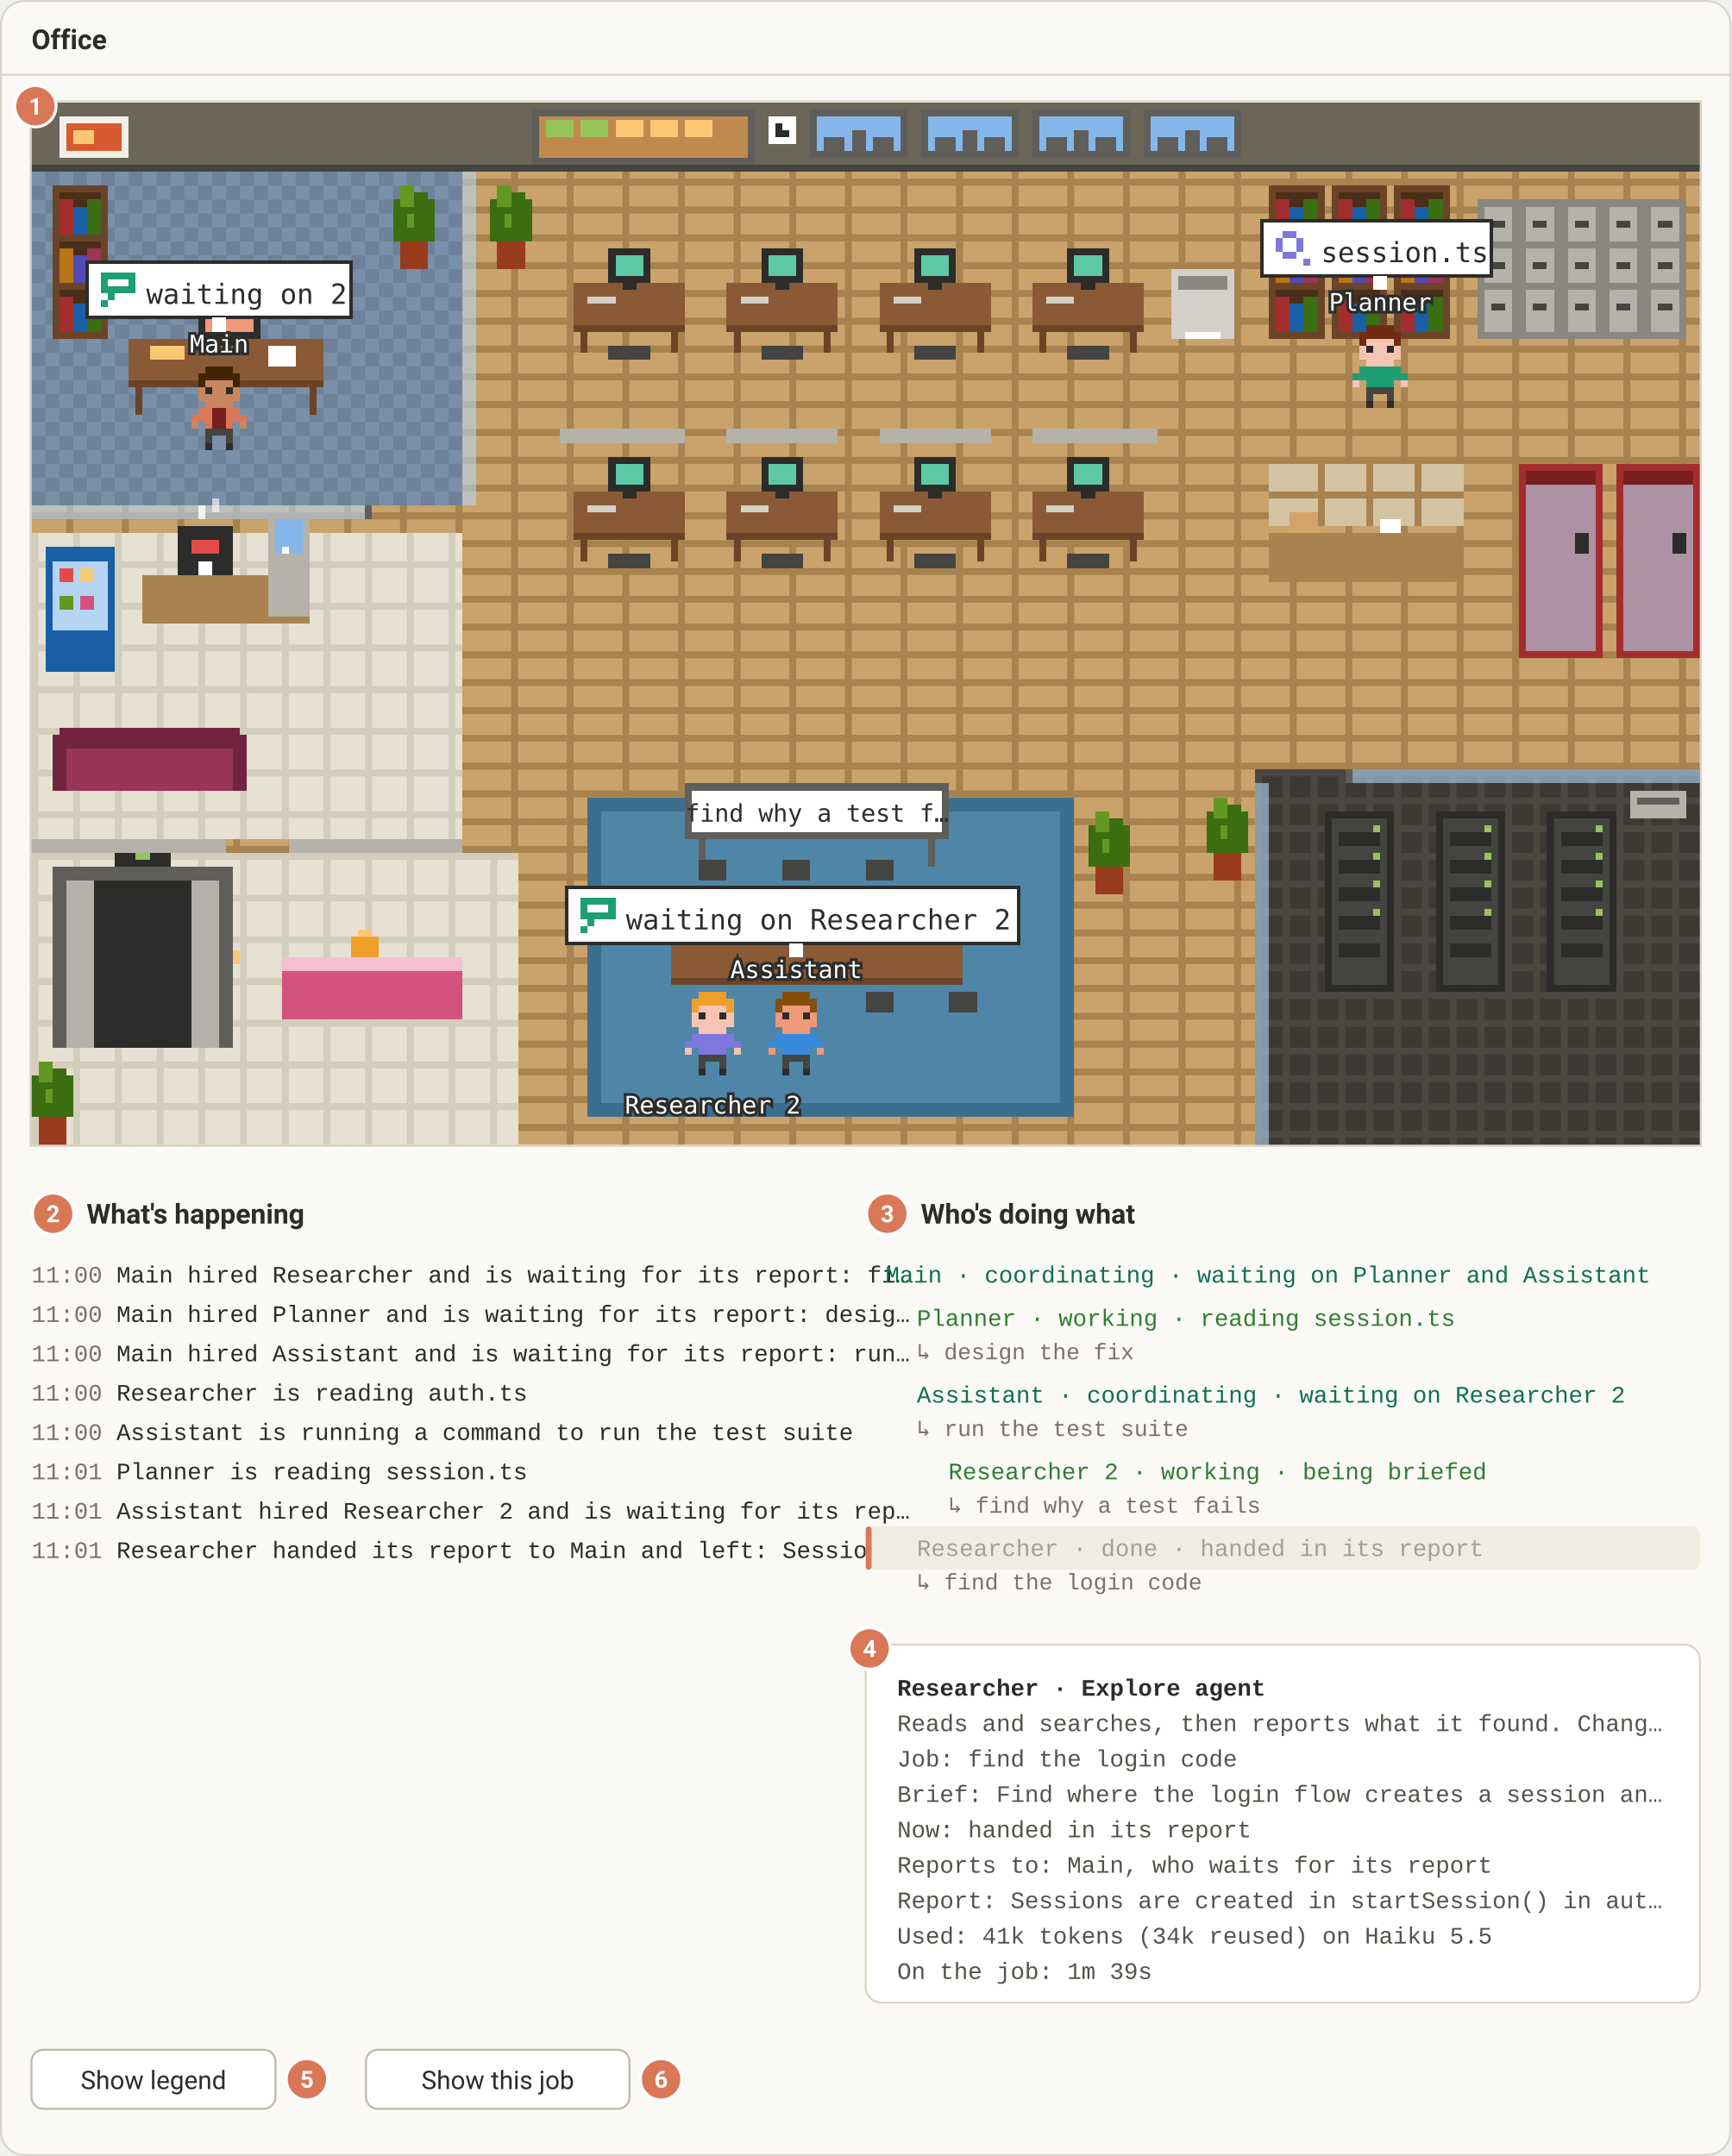
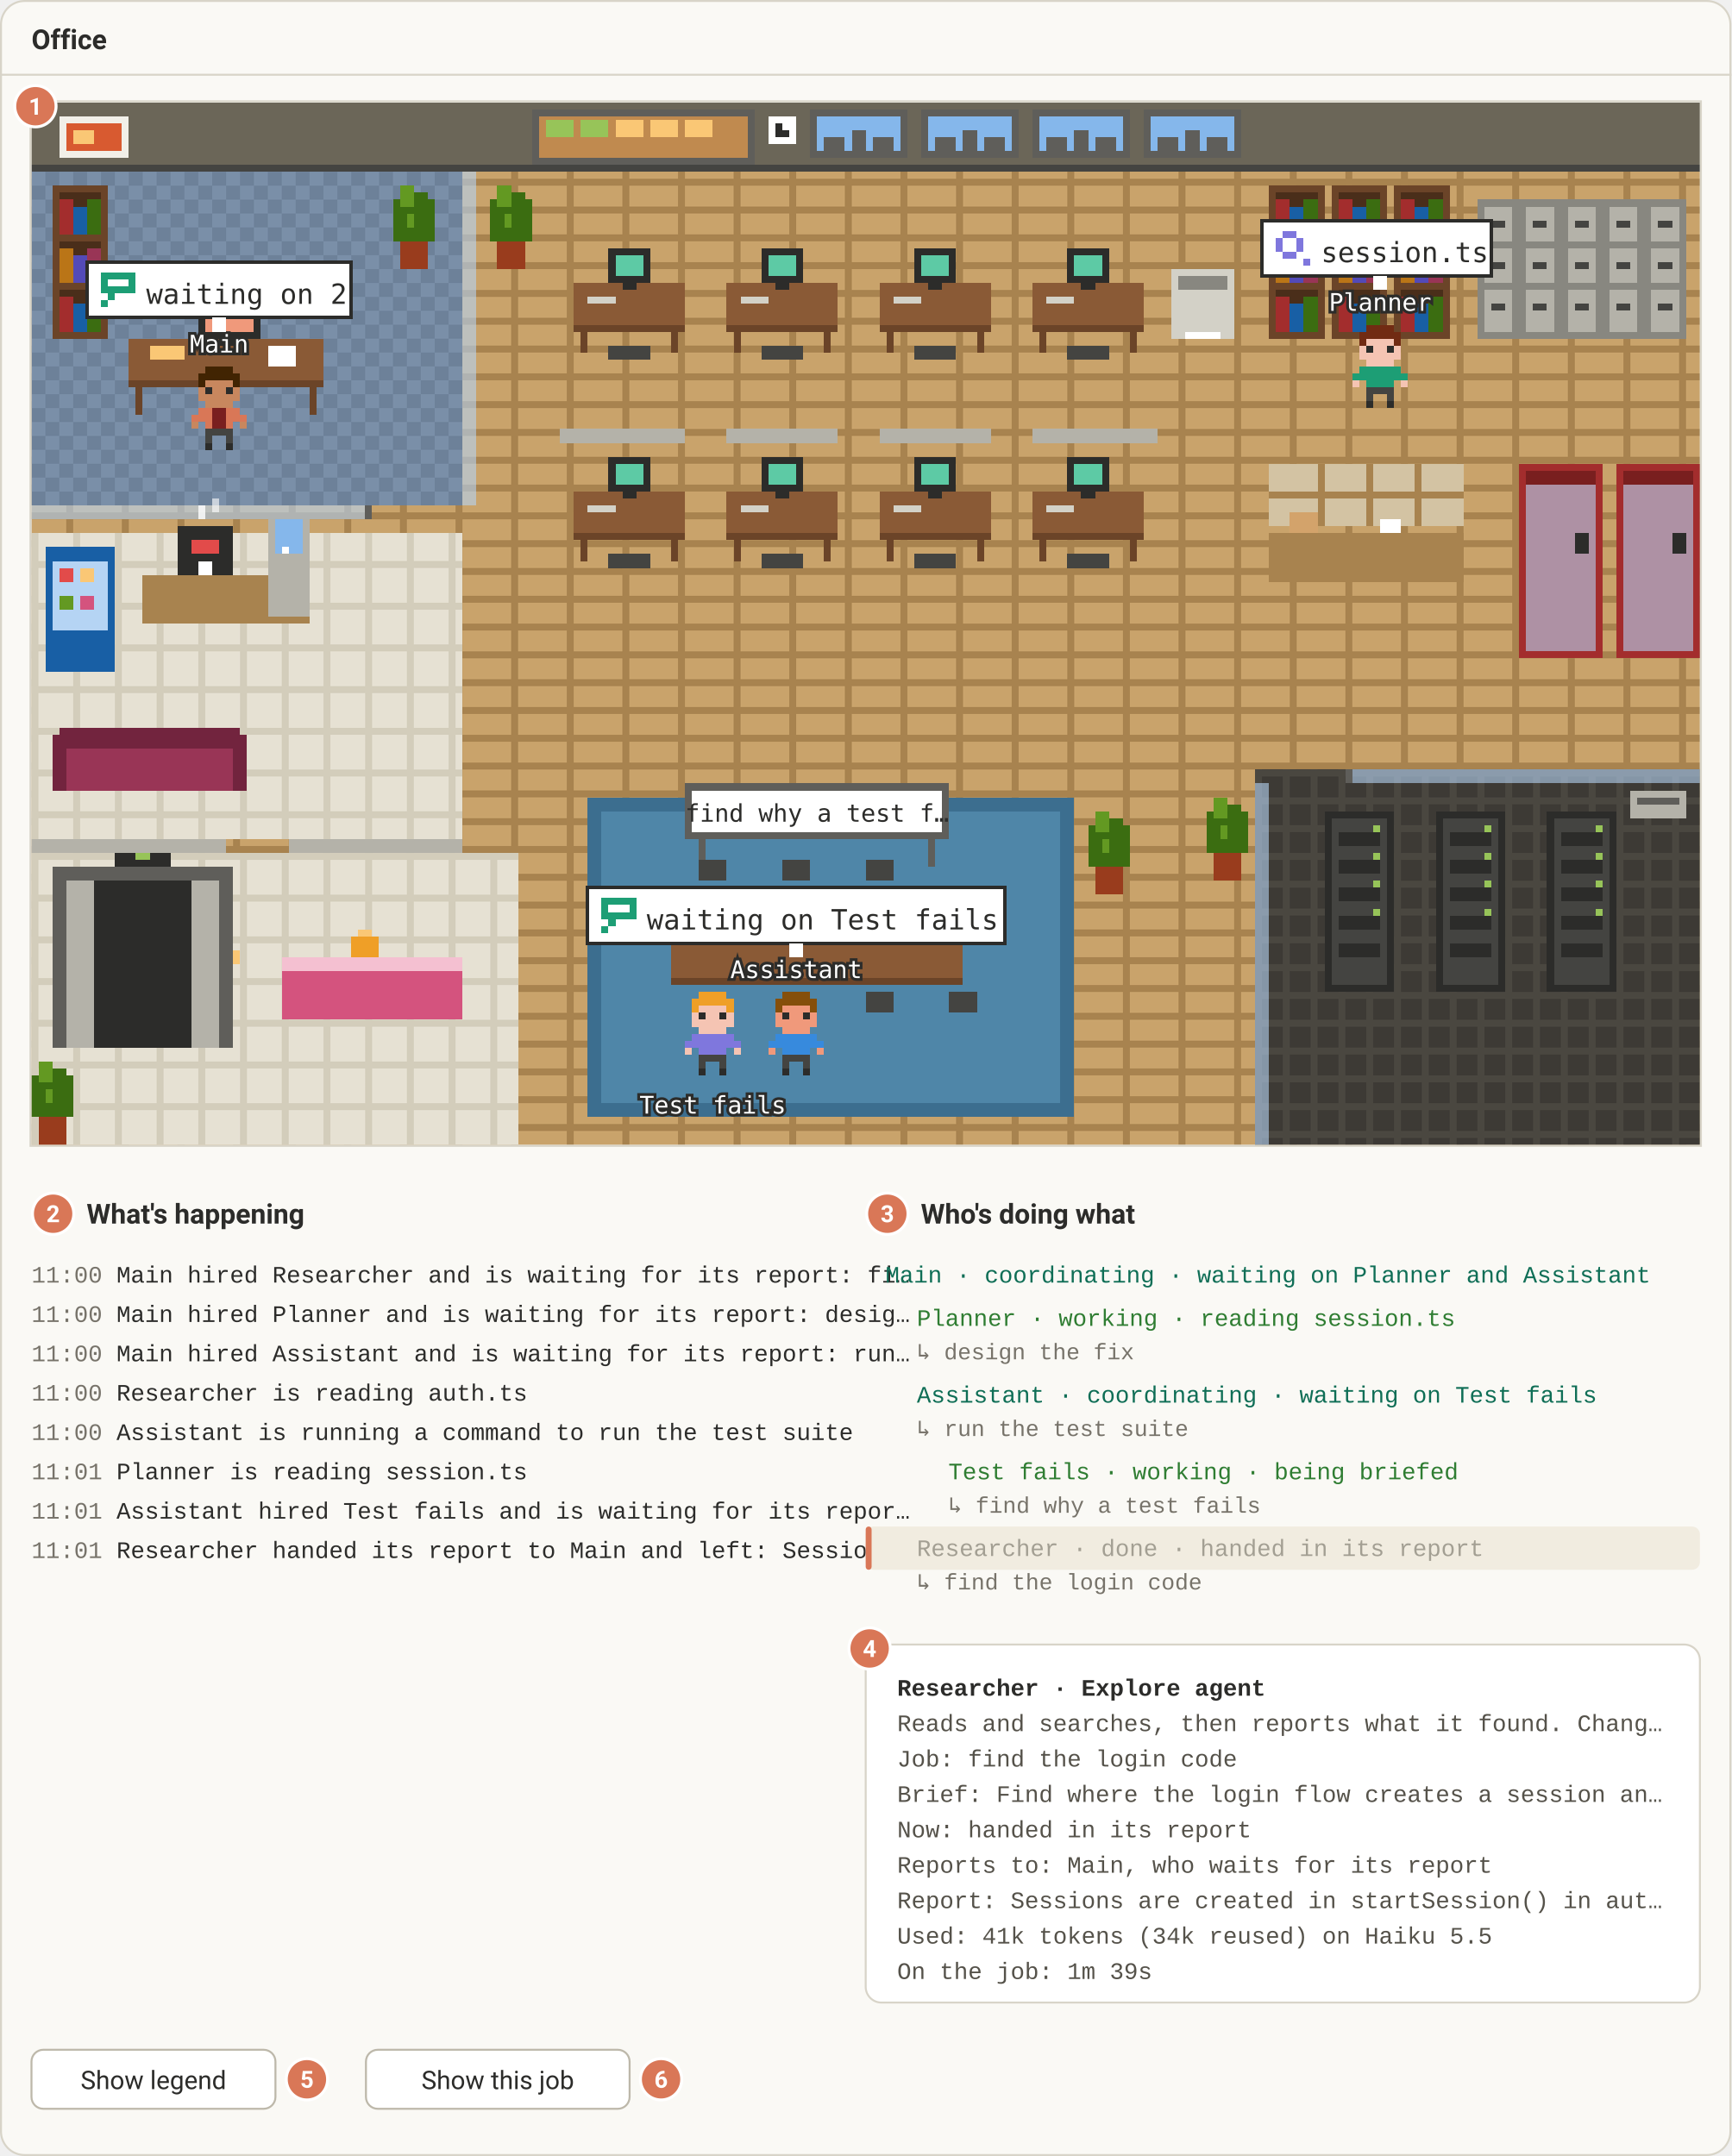
<svg xmlns="http://www.w3.org/2000/svg" viewBox="0 0 880 1096" width="880" height="1096">
  <rect x="0.5" y="0.5" width="879" height="1095" rx="12" fill="#faf9f5" stroke="#d8d4c8" />
  <g font-family="system-ui, -apple-system, 'Segoe UI', Roboto, Helvetica, Arial, sans-serif">
    <text x="16" y="25" font-size="14" font-weight="bold" fill="#2c2c2a">Office</text>
    <line x1="0" y1="38" x2="880" y2="38" stroke="#d8d4c8" />
  </g>
  <svg x="16" y="52" viewBox="0 0 240 150" width="848" height="530" shape-rendering="crispEdges" font-family="monospace">
    <defs>
      <pattern id="po-wood" width="8" height="4" patternUnits="userSpaceOnUse">
        <rect x="0" y="0" width="8" height="4" fill="#c9a36b" />
        <rect x="0" y="3" width="8" height="1" fill="#a8834f" />
        <rect x="5" y="0" width="1" height="3" fill="#a8834f" />
      </pattern>
      <pattern id="po-carpet" width="4" height="4" patternUnits="userSpaceOnUse">
        <rect x="0" y="0" width="4" height="4" fill="#7a8fa8" />
        <rect x="0" y="0" width="2" height="2" fill="#6d8199" />
        <rect x="2" y="2" width="2" height="2" fill="#6d8199" />
      </pattern>
      <pattern id="po-tile" width="6" height="6" patternUnits="userSpaceOnUse">
        <rect x="0" y="0" width="6" height="6" fill="#e6e1d3" />
        <rect x="0" y="0" width="6" height="1" fill="#d3cdbb" />
        <rect x="0" y="0" width="1" height="6" fill="#d3cdbb" />
      </pattern>
      <pattern id="po-grate" width="4" height="4" patternUnits="userSpaceOnUse">
        <rect x="0" y="0" width="4" height="4" fill="#3d3a35" />
        <rect x="0" y="0" width="4" height="1" fill="#4a4740" />
        <rect x="0" y="0" width="1" height="4" fill="#4a4740" />
      </pattern>
      <g id="po-desk">
        <rect x="0" y="0" width="16" height="6" fill="#8a5a36" />
        <rect x="0" y="6" width="16" height="1" fill="#6b4428" />
        <rect x="1" y="7" width="1" height="3" fill="#6b4428" />
        <rect x="14" y="7" width="1" height="3" fill="#6b4428" />
        <rect x="5" y="-5" width="6" height="5" fill="#2c2c2a" />
        <rect x="6" y="-4" width="4" height="3" fill="#5dcaa5" />
        <rect x="7" y="0" width="2" height="1" fill="#2c2c2a" />
        <rect x="2" y="2" width="4" height="1" fill="#d3d1c7" />
      </g>
      <g id="po-cab">
        <rect x="0" y="0" width="6" height="20" fill="#888780" />
        <rect x="1" y="1" width="4" height="5" fill="#b4b2a9" />
        <rect x="1" y="7" width="4" height="5" fill="#b4b2a9" />
        <rect x="1" y="13" width="4" height="6" fill="#b4b2a9" />
        <rect x="2" y="3" width="2" height="1" fill="#444441" />
        <rect x="2" y="9" width="2" height="1" fill="#444441" />
        <rect x="2" y="15" width="2" height="1" fill="#444441" />
      </g>
      <g id="po-shelf">
        <rect x="0" y="0" width="8" height="22" fill="#6b4428" />
        <rect x="1" y="1" width="6" height="6" fill="#4a2e1a" />
        <rect x="1" y="2" width="2" height="5" fill="#a32d2d" />
        <rect x="3" y="3" width="2" height="4" fill="#185fa5" />
        <rect x="5" y="2" width="2" height="5" fill="#3b6d11" />
        <rect x="1" y="8" width="6" height="6" fill="#4a2e1a" />
        <rect x="1" y="9" width="2" height="5" fill="#ba7517" />
        <rect x="3" y="10" width="2" height="4" fill="#534ab7" />
        <rect x="5" y="9" width="2" height="5" fill="#993556" />
        <rect x="1" y="15" width="6" height="6" fill="#4a2e1a" />
        <rect x="1" y="16" width="2" height="5" fill="#a32d2d" />
        <rect x="3" y="17" width="2" height="4" fill="#185fa5" />
        <rect x="5" y="16" width="2" height="5" fill="#3b6d11" />
      </g>
      <g id="po-rack">
        <rect x="0" y="0" width="10" height="26" fill="#2c2c2a" />
        <rect x="1" y="1" width="8" height="24" fill="#444441" />
        <rect x="2" y="3" width="6" height="2" fill="#2c2c2a" />
        <rect x="2" y="7" width="6" height="2" fill="#2c2c2a" />
        <rect x="2" y="11" width="6" height="2" fill="#2c2c2a" />
        <rect x="2" y="15" width="6" height="2" fill="#2c2c2a" />
        <rect x="2" y="19" width="6" height="2" fill="#2c2c2a" />
      </g>
      <g id="po-plant">
        <rect x="1" y="8" width="4" height="4" fill="#993c1d" />
        <rect x="0" y="2" width="6" height="6" fill="#3b6d11" />
        <rect x="1" y="0" width="2" height="3" fill="#639922" />
        <rect x="3" y="1" width="2" height="3" fill="#3b6d11" />
        <rect x="2" y="4" width="1" height="2" fill="#639922" />
      </g>
    </defs>
    <rect x="0" y="10" width="240" height="140" fill="url(#po-wood)" />
    <rect x="0" y="10" width="62" height="48" fill="url(#po-carpet)" />
    <rect x="0" y="62" width="62" height="44" fill="url(#po-tile)" />
    <rect x="0" y="108" width="70" height="42" fill="url(#po-tile)" />
    <rect x="176" y="96" width="64" height="54" fill="url(#po-grate)" />
    <rect x="0" y="0" width="240" height="9" fill="#6b6658" />
    <rect x="0" y="9" width="240" height="1" fill="#444441" />
    <rect x="112" y="1" width="14" height="7" fill="#5f5e5a" />
    <rect x="113" y="2" width="12" height="5" fill="#85b7eb" />
    <rect x="114" y="5" width="3" height="2" fill="#5f5e5a" />
    <rect x="118" y="4" width="2" height="3" fill="#5f5e5a" />
    <rect x="121" y="5" width="3" height="2" fill="#5f5e5a" />
    <rect x="128" y="1" width="14" height="7" fill="#5f5e5a" />
    <rect x="129" y="2" width="12" height="5" fill="#85b7eb" />
    <rect x="130" y="5" width="3" height="2" fill="#5f5e5a" />
    <rect x="134" y="4" width="2" height="3" fill="#5f5e5a" />
    <rect x="137" y="5" width="3" height="2" fill="#5f5e5a" />
    <rect x="144" y="1" width="14" height="7" fill="#5f5e5a" />
    <rect x="145" y="2" width="12" height="5" fill="#85b7eb" />
    <rect x="146" y="5" width="3" height="2" fill="#5f5e5a" />
    <rect x="150" y="4" width="2" height="3" fill="#5f5e5a" />
    <rect x="153" y="5" width="3" height="2" fill="#5f5e5a" />
    <rect x="160" y="1" width="14" height="7" fill="#5f5e5a" />
    <rect x="161" y="2" width="12" height="5" fill="#85b7eb" />
    <rect x="162" y="5" width="3" height="2" fill="#5f5e5a" />
    <rect x="166" y="4" width="2" height="3" fill="#5f5e5a" />
    <rect x="169" y="5" width="3" height="2" fill="#5f5e5a" />
    <g id="po-zone-taskboard">
      <rect x="72" y="1" width="32" height="8" fill="#5f5e5a" />
      <rect x="73" y="2" width="30" height="6" fill="#c08a4f" />
    </g>
    <rect x="62" y="10" width="2" height="48" fill="#b5d4f4" fill-opacity="0.6" />
    <rect x="0" y="58" width="48" height="2" fill="#b5d4f4" fill-opacity="0.6" />
    <rect x="48" y="58" width="1" height="2" fill="#5f5e5a" />
    <rect x="176" y="98" width="2" height="52" fill="#b5d4f4" fill-opacity="0.6" />
    <rect x="190" y="96" width="50" height="2" fill="#b5d4f4" fill-opacity="0.6" />
    <rect x="189" y="96" width="1" height="2" fill="#5f5e5a" />
    <rect x="0" y="106" width="28" height="2" fill="#b4b2a9" />
    <rect x="37" y="106" width="25" height="2" fill="#b4b2a9" />
    <rect x="76" y="47" width="18" height="2" fill="#b4b2a9" />
    <rect x="100" y="47" width="16" height="2" fill="#b4b2a9" />
    <rect x="122" y="47" width="16" height="2" fill="#b4b2a9" />
    <rect x="144" y="47" width="18" height="2" fill="#b4b2a9" />
    <g id="po-zone-office">
      <use href="#po-shelf" x="3" y="12" />
      <rect x="14" y="34" width="28" height="6" fill="#8a5a36" />
      <rect x="14" y="40" width="28" height="1" fill="#6b4428" />
      <rect x="15" y="41" width="1" height="4" fill="#6b4428" />
      <rect x="40" y="41" width="1" height="4" fill="#6b4428" />
      <rect x="24" y="28" width="9" height="6" fill="#2c2c2a" />
      <rect x="25" y="29" width="7" height="4" fill="#f0997b" />
      <rect x="27" y="34" width="3" height="1" fill="#2c2c2a" />
      <rect x="17" y="35" width="5" height="2" fill="#fac775" />
      <rect x="34" y="35" width="4" height="3" fill="#ffffff" />
      <use href="#po-plant" x="52" y="12" />
    </g>
    <g id="po-zone-desk">
      <use href="#po-desk" x="78" y="26" />
      <rect x="83" y="35" width="6" height="2" fill="#444441" />
      <use href="#po-desk" x="100" y="26" />
      <rect x="105" y="35" width="6" height="2" fill="#444441" />
      <use href="#po-desk" x="122" y="26" />
      <rect x="127" y="35" width="6" height="2" fill="#444441" />
      <use href="#po-desk" x="144" y="26" />
      <rect x="149" y="35" width="6" height="2" fill="#444441" />
      <use href="#po-desk" x="78" y="56" />
      <rect x="83" y="65" width="6" height="2" fill="#444441" />
      <use href="#po-desk" x="100" y="56" />
      <rect x="105" y="65" width="6" height="2" fill="#444441" />
      <use href="#po-desk" x="122" y="56" />
      <rect x="127" y="65" width="6" height="2" fill="#444441" />
      <use href="#po-desk" x="144" y="56" />
      <rect x="149" y="65" width="6" height="2" fill="#444441" />
      <rect x="164" y="24" width="9" height="10" fill="#d3d1c7" />
      <rect x="165" y="25" width="7" height="2" fill="#888780" />
      <rect x="166" y="33" width="5" height="1" fill="#ffffff" />
    </g>
    <g id="po-zone-library">
      <use href="#po-shelf" x="178" y="12" />
      <use href="#po-shelf" x="187" y="12" />
      <use href="#po-shelf" x="196" y="12" />
      <use href="#po-cab" x="208" y="14" />
      <use href="#po-cab" x="214" y="14" />
      <use href="#po-cab" x="220" y="14" />
      <use href="#po-cab" x="226" y="14" />
      <use href="#po-cab" x="232" y="14" />
    </g>
    <g id="po-zone-mailroom">
      <rect x="178" y="52" width="28" height="9" fill="#d3c3a3" />
      <rect x="185" y="52" width="1" height="9" fill="#a8834f" />
      <rect x="192" y="52" width="1" height="9" fill="#a8834f" />
      <rect x="199" y="52" width="1" height="9" fill="#a8834f" />
      <rect x="178" y="56" width="28" height="1" fill="#a8834f" />
      <rect x="178" y="62" width="28" height="6" fill="#a8834f" />
      <rect x="178" y="68" width="28" height="1" fill="#a8834f" />
      <rect x="181" y="59" width="4" height="3" fill="#d3a36b" />
      <rect x="194" y="60" width="3" height="2" fill="#ffffff" />
    </g>
    <g id="po-zone-phone">
      <rect x="214" y="52" width="12" height="28" fill="#a32d2d" />
      <rect x="215" y="55" width="10" height="24" fill="#b5d4f4" fill-opacity="0.6" />
      <rect x="215" y="53" width="10" height="2" fill="#791f1f" />
      <rect x="222" y="62" width="2" height="3" fill="#2c2c2a" />
      <rect x="228" y="52" width="12" height="28" fill="#a32d2d" />
      <rect x="229" y="55" width="10" height="24" fill="#b5d4f4" fill-opacity="0.6" />
      <rect x="229" y="53" width="10" height="2" fill="#791f1f" />
      <rect x="236" y="62" width="2" height="3" fill="#2c2c2a" />
    </g>
    <g id="po-zone-server">
      <use href="#po-rack" x="186" y="102" />
      <rect x="193" y="104" width="1" height="1" fill="#97c459">
        <animate attributeName="fill" values="#97c459;#27500a;#97c459" dur="0.50s" repeatCount="indefinite" />
      </rect>
      <rect x="193" y="108" width="1" height="1" fill="#97c459">
        <animate attributeName="fill" values="#97c459;#27500a;#97c459" dur="0.73s" repeatCount="indefinite" />
      </rect>
      <rect x="193" y="112" width="1" height="1" fill="#97c459">
        <animate attributeName="fill" values="#97c459;#27500a;#97c459" dur="0.96s" repeatCount="indefinite" />
      </rect>
      <rect x="193" y="116" width="1" height="1" fill="#97c459">
        <animate attributeName="fill" values="#97c459;#27500a;#97c459" dur="1.19s" repeatCount="indefinite" />
      </rect>
      <use href="#po-rack" x="202" y="102" />
      <rect x="209" y="104" width="1" height="1" fill="#97c459">
        <animate attributeName="fill" values="#97c459;#27500a;#97c459" dur="1.42s" repeatCount="indefinite" />
      </rect>
      <rect x="209" y="108" width="1" height="1" fill="#97c459">
        <animate attributeName="fill" values="#97c459;#27500a;#97c459" dur="0.50s" repeatCount="indefinite" />
      </rect>
      <rect x="209" y="112" width="1" height="1" fill="#97c459">
        <animate attributeName="fill" values="#97c459;#27500a;#97c459" dur="0.73s" repeatCount="indefinite" />
      </rect>
      <rect x="209" y="116" width="1" height="1" fill="#97c459">
        <animate attributeName="fill" values="#97c459;#27500a;#97c459" dur="0.96s" repeatCount="indefinite" />
      </rect>
      <use href="#po-rack" x="218" y="102" />
      <rect x="225" y="104" width="1" height="1" fill="#97c459">
        <animate attributeName="fill" values="#97c459;#27500a;#97c459" dur="1.19s" repeatCount="indefinite" />
      </rect>
      <rect x="225" y="108" width="1" height="1" fill="#97c459">
        <animate attributeName="fill" values="#97c459;#27500a;#97c459" dur="1.42s" repeatCount="indefinite" />
      </rect>
      <rect x="225" y="112" width="1" height="1" fill="#97c459">
        <animate attributeName="fill" values="#97c459;#27500a;#97c459" dur="0.50s" repeatCount="indefinite" />
      </rect>
      <rect x="225" y="116" width="1" height="1" fill="#97c459">
        <animate attributeName="fill" values="#97c459;#27500a;#97c459" dur="0.73s" repeatCount="indefinite" />
      </rect>
      <rect x="230" y="99" width="8" height="4" fill="#b4b2a9" />
      <rect x="231" y="100" width="6" height="1" fill="#5f5e5a" />
    </g>
    <g id="po-zone-meeting">
      <rect x="80" y="100" width="70" height="46" fill="#3c6e8f" />
      <rect x="82" y="102" width="66" height="42" fill="#4f86a8" />
      <rect x="94" y="98" width="38" height="8" fill="#5f5e5a" />
      <rect x="95" y="99" width="36" height="6" fill="#ffffff" />
      <rect x="96" y="106" width="1" height="4" fill="#5f5e5a" />
      <rect x="129" y="106" width="1" height="4" fill="#5f5e5a" />
      <rect x="96" y="109" width="4" height="3" fill="#444441" />
      <rect x="108" y="109" width="4" height="3" fill="#444441" />
      <rect x="120" y="109" width="4" height="3" fill="#444441" />
      <rect x="96" y="128" width="4" height="3" fill="#444441" />
      <rect x="108" y="128" width="4" height="3" fill="#444441" />
      <rect x="120" y="128" width="4" height="3" fill="#444441" />
      <rect x="132" y="128" width="4" height="3" fill="#444441" />
      <rect x="92" y="116" width="42" height="10" fill="#8a5a36" />
      <rect x="92" y="126" width="42" height="1" fill="#6b4428" />
    </g>
    <g id="po-zone-breakroom">
      <rect x="2" y="64" width="10" height="18" fill="#185fa5" />
      <rect x="3" y="66" width="8" height="10" fill="#b5d4f4" />
      <rect x="4" y="67" width="2" height="2" fill="#e24b4a" />
      <rect x="7" y="67" width="2" height="2" fill="#fac775" />
      <rect x="4" y="71" width="2" height="2" fill="#639922" />
      <rect x="7" y="71" width="2" height="2" fill="#d4537e" />
      <rect x="16" y="68" width="24" height="6" fill="#a8834f" />
      <rect x="16" y="74" width="24" height="1" fill="#a8834f" />
      <rect x="21" y="61" width="8" height="7" fill="#2c2c2a" />
      <rect x="23" y="63" width="4" height="2" fill="#e24b4a" />
      <rect x="24" y="66" width="2" height="2" fill="#ffffff" />
      <rect x="34" y="60" width="6" height="14" fill="#b4b2a9" />
      <rect x="35" y="60" width="4" height="5" fill="#85b7eb" />
      <rect x="4" y="90" width="26" height="3" fill="#72243e" />
      <rect x="4" y="93" width="26" height="6" fill="#993556" />
      <rect x="3" y="91" width="2" height="8" fill="#72243e" />
      <rect x="29" y="91" width="2" height="8" fill="#72243e" />
    </g>
    <g id="po-zone-elevator">
      <rect x="3" y="110" width="26" height="26" fill="#5f5e5a" />
      <rect x="5" y="112" width="11" height="24" fill="#b4b2a9" />
      <rect x="16" y="112" width="11" height="24" fill="#b4b2a9" />
      <rect x="15" y="112" width="2" height="24" fill="#5f5e5a" />
      <rect x="12" y="108" width="8" height="2" fill="#2c2c2a" />
      <rect x="15" y="108" width="2" height="1" fill="#97c459" />
      <rect x="29" y="122" width="1" height="2" fill="#fac775" />
    </g>
    <g id="po-zone-reception">
      <rect x="36" y="123" width="26" height="2" fill="#f4c0d1" />
      <rect x="36" y="125" width="26" height="7" fill="#d4537e" />
      <rect x="46" y="120" width="4" height="3" fill="#ef9f27" />
      <rect x="47" y="119" width="2" height="1" fill="#fac775" />
    </g>
    <g id="po-decor">
      <use href="#po-plant" x="66" y="12" />
      <use href="#po-plant" x="152" y="102" />
      <use href="#po-plant" x="169" y="100" />
      <use href="#po-plant" x="0" y="138" />
      <rect x="4" y="2" width="10" height="6" fill="#f1efe8" />
      <rect x="5" y="3" width="8" height="4" fill="#d85a30" />
      <rect x="6" y="4" width="3" height="2" fill="#fac775" />
      <rect x="106" y="2" width="4" height="4" fill="#ffffff" />
      <rect x="107" y="3" width="1" height="2" fill="#2c2c2a" />
      <rect x="108" y="4" width="1" height="1" fill="#2c2c2a" />
      <g>
        <rect x="24" y="58" width="1" height="2" fill="#ffffff" fill-opacity="0.8" />
        <rect x="26" y="57" width="1" height="2" fill="#ffffff" fill-opacity="0.6" />
        <animateTransform attributeName="transform" type="translate" values="0,1;0,-2" dur="1.2s" repeatCount="indefinite" />
        <animate attributeName="opacity" values="1;0" dur="1.2s" repeatCount="indefinite" />
      </g>
      <rect x="36" y="64" width="1" height="1" fill="#ffffff">
        <animate attributeName="y" values="64;60" dur="2s" repeatCount="indefinite" />
      </rect>
    </g>
    <text x="113" y="103.5" font-size="3.5" text-anchor="middle" fill="#2c2c2a">find why a test f…</text>
    <rect x="74" y="2.5" width="4" height="2.5" fill="#97c459" />
    <rect x="79" y="2.5" width="4" height="2.5" fill="#97c459" />
    <rect x="84" y="2.5" width="4" height="2.5" fill="#fac775" />
    <rect x="89" y="2.5" width="4" height="2.5" fill="#fac775" />
    <rect x="94" y="2.5" width="4" height="2.5" fill="#fac775" />
    <rect x="9" y="112" width="14" height="24" fill="#2c2c2a" />
    <g id="agent-plan-1" transform="translate(194,44)">
      <g>
        <g transform="translate(-4,-12)">
          <rect x="2" y="0" width="4" height="1" fill="#712b13" />
          <rect x="1" y="1" width="6" height="1" fill="#712b13" />
          <rect x="1" y="2" width="1" height="1" fill="#712b13" />
          <rect x="2" y="2" width="4" height="1" fill="#f5c4b3" />
          <rect x="6" y="2" width="1" height="1" fill="#712b13" />
          <rect x="1" y="3" width="1" height="1" fill="#f5c4b3" />
          <rect x="2" y="3" width="1" height="1" fill="#2c2c2a" />
          <rect x="3" y="3" width="2" height="1" fill="#f5c4b3" />
          <rect x="5" y="3" width="1" height="1" fill="#2c2c2a" />
          <rect x="6" y="3" width="1" height="1" fill="#f5c4b3" />
          <rect x="1" y="4" width="6" height="1" fill="#f5c4b3" />
          <rect x="2" y="5" width="4" height="1" fill="#f5c4b3" />
          <rect x="1" y="6" width="6" height="1" fill="#1d9e75" />
          <rect x="0" y="7" width="8" height="1" fill="#1d9e75" />
          <rect x="0" y="8" width="1" height="1" fill="#f5c4b3" />
          <rect x="2" y="8" width="4" height="1" fill="#1d9e75" />
          <rect x="7" y="8" width="1" height="1" fill="#f5c4b3" />
          <rect x="2" y="9" width="4" height="1" fill="#444441" />
          <rect x="2" y="10" width="1" height="1" fill="#444441" />
          <rect x="2" y="11" width="1" height="1" fill="#2c2c2a" />
          <rect x="5" y="10" width="1" height="1" fill="#444441" />
          <rect x="5" y="11" width="1" height="1" fill="#2c2c2a" />
        </g>
        <animateTransform attributeName="transform" type="translate" values="0,0;0,-0.6;0,0" dur="0.7s" repeatCount="indefinite" />
      </g>
      <text x="0" y="-14" font-size="3.5" text-anchor="middle" fill="#ffffff" stroke="#2c2c2a" stroke-width="0.8" paint-order="stroke">Planner</text>
      <g transform="translate(-17,-27)">
        <rect x="0" y="0" width="33" height="8" fill="#ffffff" stroke="#2c2c2a" stroke-width="0.5" />
        <rect x="16" y="8" width="2" height="2" fill="#ffffff" />
        <rect x="3" y="1.5" width="2" height="1" fill="#7f77dd" />
        <rect x="2" y="2.5" width="1" height="1" fill="#7f77dd" />
        <rect x="5" y="2.5" width="1" height="1" fill="#7f77dd" />
        <rect x="2" y="3.5" width="1" height="1" fill="#7f77dd" />
        <rect x="5" y="3.5" width="1" height="1" fill="#7f77dd" />
        <rect x="3" y="4.5" width="2" height="1" fill="#7f77dd" />
        <rect x="6" y="5.5" width="1" height="1" fill="#7f77dd" />
        <text x="8.5" y="6" font-size="4" fill="#2c2c2a">session.ts</text>
      </g>
    </g>
    <g id="agent-main" transform="translate(27,50)">
      <g transform="translate(-4,-12)">
        <rect x="2" y="0" width="4" height="1" fill="#412402" />
        <rect x="1" y="1" width="6" height="1" fill="#412402" />
        <rect x="1" y="2" width="1" height="1" fill="#412402" />
        <rect x="2" y="2" width="4" height="1" fill="#c8875e" />
        <rect x="6" y="2" width="1" height="1" fill="#412402" />
        <rect x="1" y="3" width="1" height="1" fill="#c8875e" />
        <rect x="2" y="3" width="1" height="1" fill="#2c2c2a" />
        <rect x="3" y="3" width="2" height="1" fill="#c8875e" />
        <rect x="5" y="3" width="1" height="1" fill="#2c2c2a" />
        <rect x="6" y="3" width="1" height="1" fill="#c8875e" />
        <rect x="1" y="4" width="6" height="1" fill="#c8875e" />
        <rect x="2" y="5" width="4" height="1" fill="#c8875e" />
        <rect x="1" y="6" width="2" height="1" fill="#d97757" />
        <rect x="3" y="6" width="2" height="1" fill="#791f1f" />
        <rect x="5" y="6" width="2" height="1" fill="#d97757" />
        <rect x="0" y="7" width="3" height="1" fill="#d97757" />
        <rect x="3" y="7" width="2" height="1" fill="#791f1f" />
        <rect x="5" y="7" width="3" height="1" fill="#d97757" />
        <rect x="0" y="8" width="1" height="1" fill="#c8875e" />
        <rect x="2" y="8" width="1" height="1" fill="#d97757" />
        <rect x="3" y="8" width="2" height="1" fill="#791f1f" />
        <rect x="5" y="8" width="1" height="1" fill="#d97757" />
        <rect x="7" y="8" width="1" height="1" fill="#c8875e" />
        <rect x="2" y="9" width="4" height="1" fill="#444441" />
        <rect x="2" y="10" width="1" height="1" fill="#444441" />
        <rect x="2" y="11" width="1" height="1" fill="#2c2c2a" />
        <rect x="5" y="10" width="1" height="1" fill="#444441" />
        <rect x="5" y="11" width="1" height="1" fill="#2c2c2a" />
      </g>
      <text x="0" y="-14" font-size="3.5" text-anchor="middle" fill="#ffffff" stroke="#2c2c2a" stroke-width="0.8" paint-order="stroke">Main</text>
      <g transform="translate(-19,-27)">
        <rect x="0" y="0" width="38" height="8" fill="#ffffff" stroke="#2c2c2a" stroke-width="0.5" />
        <rect x="18" y="8" width="2" height="2" fill="#ffffff" />
        <rect x="2" y="1.5" width="5" height="1" fill="#1d9e75" />
        <rect x="2" y="2.5" width="1" height="1" fill="#1d9e75" />
        <rect x="6" y="2.5" width="1" height="1" fill="#1d9e75" />
        <rect x="2" y="3.5" width="5" height="1" fill="#1d9e75" />
        <rect x="3" y="4.5" width="1" height="1" fill="#1d9e75" />
        <rect x="2" y="5.5" width="1" height="1" fill="#1d9e75" />
        <text x="8.5" y="6" font-size="4" fill="#2c2c2a">waiting on 2</text>
      </g>
    </g>
    <g id="agent-explore-1">
      <set attributeName="visibility" to="hidden" begin="2533ms" />
      <animateMotion dur="2533ms" fill="freeze" path="M155.99,88 L55,88 L55,62 L55,50 L36,50 L55,50 L55,62 L55,88 L32,88 L32,138 L16,138" />
      <g transform="translate(-4,-12)">
        <rect x="2" y="0" width="4" height="1" fill="#412402" />
        <rect x="1" y="1" width="6" height="1" fill="#412402" />
        <rect x="1" y="2" width="1" height="1" fill="#412402" />
        <rect x="2" y="2" width="4" height="1" fill="#f5c4b3" />
        <rect x="6" y="2" width="1" height="1" fill="#412402" />
        <rect x="1" y="3" width="1" height="1" fill="#f5c4b3" />
        <rect x="2" y="3" width="1" height="1" fill="#2c2c2a" />
        <rect x="3" y="3" width="2" height="1" fill="#f5c4b3" />
        <rect x="5" y="3" width="1" height="1" fill="#2c2c2a" />
        <rect x="6" y="3" width="1" height="1" fill="#f5c4b3" />
        <rect x="1" y="4" width="6" height="1" fill="#f5c4b3" />
        <rect x="2" y="5" width="4" height="1" fill="#f5c4b3" />
        <rect x="1" y="6" width="6" height="1" fill="#7f77dd" />
        <rect x="0" y="7" width="8" height="1" fill="#7f77dd" />
        <rect x="0" y="8" width="1" height="1" fill="#f5c4b3" />
        <rect x="2" y="8" width="4" height="1" fill="#7f77dd" />
        <rect x="7" y="8" width="1" height="1" fill="#f5c4b3" />
        <rect x="2" y="9" width="4" height="1" fill="#444441" />
        <g>
          <rect x="2" y="10" width="1" height="1" fill="#444441" />
          <rect x="2" y="11" width="1" height="1" fill="#2c2c2a" />
          <animateTransform attributeName="transform" type="translate" values="0,0;0,-1;0,0" dur="0.3s" begin="0s" repeatDur="2533ms" />
        </g>
        <g>
          <rect x="5" y="10" width="1" height="1" fill="#444441" />
          <rect x="5" y="11" width="1" height="1" fill="#2c2c2a" />
          <animateTransform attributeName="transform" type="translate" values="0,0;0,-1;0,0" dur="0.3s" begin="0.15s" repeatDur="2533ms" />
        </g>
      </g>
      <g>
        <rect x="-1" y="-5" width="2" height="1" fill="#ba7517" />
        <rect x="-1" y="-4" width="5" height="1" fill="#fac775" />
        <rect x="-1" y="-3" width="5" height="1" fill="#fac775" />
        <rect x="-1" y="-2" width="5" height="1" fill="#fac775" />
        <set attributeName="visibility" to="hidden" begin="1316ms" />
      </g>
      <text x="0" y="-14" font-size="3.5" text-anchor="middle" fill="#ffffff" stroke="#2c2c2a" stroke-width="0.8" paint-order="stroke">Researcher</text>
    </g>
    <g id="agent-tester-1" transform="translate(110,140)">
      <g transform="translate(-4,-12)">
        <rect x="2" y="0" width="4" height="1" fill="#854f0b" />
        <rect x="1" y="1" width="6" height="1" fill="#854f0b" />
        <rect x="1" y="2" width="1" height="1" fill="#854f0b" />
        <rect x="2" y="2" width="4" height="1" fill="#f0997b" />
        <rect x="6" y="2" width="1" height="1" fill="#854f0b" />
        <rect x="1" y="3" width="1" height="1" fill="#f0997b" />
        <rect x="2" y="3" width="1" height="1" fill="#2c2c2a" />
        <rect x="3" y="3" width="2" height="1" fill="#f0997b" />
        <rect x="5" y="3" width="1" height="1" fill="#2c2c2a" />
        <rect x="6" y="3" width="1" height="1" fill="#f0997b" />
        <rect x="1" y="4" width="6" height="1" fill="#f0997b" />
        <rect x="2" y="5" width="4" height="1" fill="#f0997b" />
        <rect x="1" y="6" width="6" height="1" fill="#378add" />
        <rect x="0" y="7" width="8" height="1" fill="#378add" />
        <rect x="0" y="8" width="1" height="1" fill="#f0997b" />
        <rect x="2" y="8" width="4" height="1" fill="#378add" />
        <rect x="7" y="8" width="1" height="1" fill="#f0997b" />
        <rect x="2" y="9" width="4" height="1" fill="#444441" />
        <rect x="2" y="10" width="1" height="1" fill="#444441" />
        <rect x="2" y="11" width="1" height="1" fill="#2c2c2a" />
        <rect x="5" y="10" width="1" height="1" fill="#444441" />
        <rect x="5" y="11" width="1" height="1" fill="#2c2c2a" />
      </g>
      <text x="0" y="-14" font-size="3.5" text-anchor="middle" fill="#ffffff" stroke="#2c2c2a" stroke-width="0.8" paint-order="stroke">Assistant</text>
-       <g transform="translate(-33,-27)">
-         <rect x="0" y="0" width="65" height="8" fill="#ffffff" stroke="#2c2c2a" stroke-width="0.5" />
-         <rect x="32" y="8" width="2" height="2" fill="#ffffff" />
+       <g transform="translate(-30,-27)">
+         <rect x="0" y="0" width="60" height="8" fill="#ffffff" stroke="#2c2c2a" stroke-width="0.5" />
+         <rect x="29" y="8" width="2" height="2" fill="#ffffff" />
        <rect x="2" y="1.5" width="5" height="1" fill="#1d9e75" />
        <rect x="2" y="2.5" width="1" height="1" fill="#1d9e75" />
        <rect x="6" y="2.5" width="1" height="1" fill="#1d9e75" />
        <rect x="2" y="3.5" width="5" height="1" fill="#1d9e75" />
        <rect x="3" y="4.5" width="1" height="1" fill="#1d9e75" />
        <rect x="2" y="5.5" width="1" height="1" fill="#1d9e75" />
-         <text x="8.5" y="6" font-size="4" fill="#2c2c2a">waiting on Researcher 2</text>
+         <text x="8.5" y="6" font-size="4" fill="#2c2c2a">waiting on Test fails</text>
      </g>
    </g>
    <g id="agent-digger-1" transform="translate(98,140)">
      <g transform="translate(-4,-12)">
        <rect x="2" y="0" width="4" height="1" fill="#ef9f27" />
        <rect x="1" y="1" width="6" height="1" fill="#ef9f27" />
        <rect x="1" y="2" width="1" height="1" fill="#ef9f27" />
        <rect x="2" y="2" width="4" height="1" fill="#f5c4b3" />
        <rect x="6" y="2" width="1" height="1" fill="#ef9f27" />
        <rect x="1" y="3" width="1" height="1" fill="#f5c4b3" />
        <rect x="2" y="3" width="1" height="1" fill="#2c2c2a" />
        <rect x="3" y="3" width="2" height="1" fill="#f5c4b3" />
        <rect x="5" y="3" width="1" height="1" fill="#2c2c2a" />
        <rect x="6" y="3" width="1" height="1" fill="#f5c4b3" />
        <rect x="1" y="4" width="6" height="1" fill="#f5c4b3" />
        <rect x="2" y="5" width="4" height="1" fill="#f5c4b3" />
        <rect x="1" y="6" width="6" height="1" fill="#7f77dd" />
        <rect x="0" y="7" width="8" height="1" fill="#7f77dd" />
        <rect x="0" y="8" width="1" height="1" fill="#f5c4b3" />
        <rect x="2" y="8" width="4" height="1" fill="#7f77dd" />
        <rect x="7" y="8" width="1" height="1" fill="#f5c4b3" />
        <rect x="2" y="9" width="4" height="1" fill="#444441" />
        <rect x="2" y="10" width="1" height="1" fill="#444441" />
        <rect x="2" y="11" width="1" height="1" fill="#2c2c2a" />
        <rect x="5" y="10" width="1" height="1" fill="#444441" />
        <rect x="5" y="11" width="1" height="1" fill="#2c2c2a" />
      </g>
-       <text x="0" y="5.5" font-size="3.5" text-anchor="middle" fill="#ffffff" stroke="#2c2c2a" stroke-width="0.8" paint-order="stroke">Researcher 2</text>
+       <text x="0" y="5.5" font-size="3.5" text-anchor="middle" fill="#ffffff" stroke="#2c2c2a" stroke-width="0.8" paint-order="stroke">Test fails</text>
    </g>
  </svg>
  <rect x="15.5" y="51.5" width="849" height="531" fill="none" stroke="#d8d4c8" />
  <g>
    <circle cx="18" cy="54" r="10.5" fill="#d97757" stroke="#ffffff" stroke-width="1.5" />
    <text x="18" y="58.3" font-family="system-ui, -apple-system, 'Segoe UI', Roboto, Helvetica, Arial, sans-serif" font-size="12" font-weight="bold" text-anchor="middle" fill="#ffffff">1</text>
  </g>
  <g font-family="system-ui, -apple-system, 'Segoe UI', Roboto, Helvetica, Arial, sans-serif">
    <text x="44" y="622" font-size="14" font-weight="bold" fill="#2c2c2a">What's happening</text>
  </g>
  <g>
    <circle cx="27" cy="617" r="10.5" fill="#d97757" stroke="#ffffff" stroke-width="1.5" />
    <text x="27" y="621.3" font-family="system-ui, -apple-system, 'Segoe UI', Roboto, Helvetica, Arial, sans-serif" font-size="12" font-weight="bold" text-anchor="middle" fill="#ffffff">2</text>
  </g>
  <g font-family="ui-monospace, SFMono-Regular, Menlo, Consolas, 'Liberation Mono', monospace" font-size="12">
    <text x="16" y="652" fill="#2c2c2a">
      <tspan fill="#77736a">11:00</tspan> Main hired Researcher and is waiting for its report: fi…</text>
    <text x="16" y="672" fill="#2c2c2a">
      <tspan fill="#77736a">11:00</tspan> Main hired Planner and is waiting for its report: desig…</text>
    <text x="16" y="692" fill="#2c2c2a">
      <tspan fill="#77736a">11:00</tspan> Main hired Assistant and is waiting for its report: run…</text>
    <text x="16" y="712" fill="#2c2c2a">
      <tspan fill="#77736a">11:00</tspan> Researcher is reading auth.ts</text>
    <text x="16" y="732" fill="#2c2c2a">
      <tspan fill="#77736a">11:00</tspan> Assistant is running a command to run the test suite</text>
    <text x="16" y="752" fill="#2c2c2a">
      <tspan fill="#77736a">11:01</tspan> Planner is reading session.ts</text>
    <text x="16" y="772" fill="#2c2c2a">
-       <tspan fill="#77736a">11:01</tspan> Assistant hired Researcher 2 and is waiting for its rep…</text>
+       <tspan fill="#77736a">11:01</tspan> Assistant hired Test fails and is waiting for its repor…</text>
    <text x="16" y="792" fill="#2c2c2a">
      <tspan fill="#77736a">11:01</tspan> Researcher handed its report to Main and left: Sessions…</text>
  </g>
  <g font-family="system-ui, -apple-system, 'Segoe UI', Roboto, Helvetica, Arial, sans-serif">
    <text x="468" y="622" font-size="14" font-weight="bold" fill="#2c2c2a">Who's doing what</text>
  </g>
  <g>
    <circle cx="451" cy="617" r="10.5" fill="#d97757" stroke="#ffffff" stroke-width="1.5" />
    <text x="451" y="621.3" font-family="system-ui, -apple-system, 'Segoe UI', Roboto, Helvetica, Arial, sans-serif" font-size="12" font-weight="bold" text-anchor="middle" fill="#ffffff">3</text>
  </g>
  <g font-family="ui-monospace, SFMono-Regular, Menlo, Consolas, 'Liberation Mono', monospace" font-size="12">
    <text x="450" y="652" fill="#0f6e56">Main · coordinating · waiting on Planner and Assistant</text>
  </g>
  <g font-family="ui-monospace, SFMono-Regular, Menlo, Consolas, 'Liberation Mono', monospace" font-size="12">
    <text x="466" y="674" fill="#2f7d32">Planner · working · reading session.ts</text>
  </g>
  <g font-family="ui-monospace, SFMono-Regular, Menlo, Consolas, 'Liberation Mono', monospace" font-size="11.5">
    <text x="466" y="691" fill="#77736a">↳ design the fix</text>
  </g>
  <g font-family="ui-monospace, SFMono-Regular, Menlo, Consolas, 'Liberation Mono', monospace" font-size="12">
-     <text x="466" y="713" fill="#0f6e56">Assistant · coordinating · waiting on Researcher 2</text>
+     <text x="466" y="713" fill="#0f6e56">Assistant · coordinating · waiting on Test fails</text>
  </g>
  <g font-family="ui-monospace, SFMono-Regular, Menlo, Consolas, 'Liberation Mono', monospace" font-size="11.5">
    <text x="466" y="730" fill="#77736a">↳ run the test suite</text>
  </g>
  <g font-family="ui-monospace, SFMono-Regular, Menlo, Consolas, 'Liberation Mono', monospace" font-size="12">
-     <text x="482" y="752" fill="#2f7d32">Researcher 2 · working · being briefed</text>
+     <text x="482" y="752" fill="#2f7d32">Test fails · working · being briefed</text>
  </g>
  <g font-family="ui-monospace, SFMono-Regular, Menlo, Consolas, 'Liberation Mono', monospace" font-size="11.5">
    <text x="482" y="769" fill="#77736a">↳ find why a test fails</text>
  </g>
  <rect x="440" y="776" width="424" height="22" rx="4" fill="#f1ece0" />
  <rect x="440" y="776" width="3" height="22" rx="1.5" fill="#d97757" />
  <g font-family="ui-monospace, SFMono-Regular, Menlo, Consolas, 'Liberation Mono', monospace" font-size="12">
    <text x="466" y="791" fill="#a39f93">Researcher · done · handed in its report</text>
  </g>
  <g font-family="ui-monospace, SFMono-Regular, Menlo, Consolas, 'Liberation Mono', monospace" font-size="11.5">
    <text x="466" y="808" fill="#77736a">↳ find the login code</text>
  </g>
  <rect x="440" y="836" width="424" height="182" rx="8" fill="#ffffff" stroke="#d8d4c8" />
  <g font-family="ui-monospace, SFMono-Regular, Menlo, Consolas, 'Liberation Mono', monospace" font-size="12">
    <text x="456" y="862" font-weight="bold" fill="#2c2c2a">Researcher · Explore agent</text>
    <text x="456" y="880" fill="#55524a">Reads and searches, then reports what it found. Chang…</text>
    <text x="456" y="898" fill="#55524a">Job: find the login code</text>
    <text x="456" y="916" fill="#55524a">Brief: Find where the login flow creates a session an…</text>
    <text x="456" y="934" fill="#55524a">Now: handed in its report</text>
    <text x="456" y="952" fill="#55524a">Reports to: Main, who waits for its report</text>
    <text x="456" y="970" fill="#55524a">Report: Sessions are created in startSession() in aut…</text>
    <text x="456" y="988" fill="#55524a">Used: 41k tokens (34k reused) on Haiku 5.5</text>
    <text x="456" y="1006" fill="#55524a">On the job: 1m 39s</text>
  </g>
  <g>
    <circle cx="442" cy="838" r="10.5" fill="#d97757" stroke="#ffffff" stroke-width="1.5" />
    <text x="442" y="842.3" font-family="system-ui, -apple-system, 'Segoe UI', Roboto, Helvetica, Arial, sans-serif" font-size="12" font-weight="bold" text-anchor="middle" fill="#ffffff">4</text>
  </g>
  <rect x="16" y="1042" width="124" height="30" rx="6" fill="#ffffff" stroke="#bdb8aa" />
  <g font-family="system-ui, -apple-system, 'Segoe UI', Roboto, Helvetica, Arial, sans-serif">
    <text x="78" y="1062" font-size="13" text-anchor="middle" fill="#2c2c2a">Show legend</text>
  </g>
  <g>
    <circle cx="156" cy="1057" r="10.5" fill="#d97757" stroke="#ffffff" stroke-width="1.5" />
    <text x="156" y="1061.3" font-family="system-ui, -apple-system, 'Segoe UI', Roboto, Helvetica, Arial, sans-serif" font-size="12" font-weight="bold" text-anchor="middle" fill="#ffffff">5</text>
  </g>
  <rect x="186" y="1042" width="134" height="30" rx="6" fill="#ffffff" stroke="#bdb8aa" />
  <g font-family="system-ui, -apple-system, 'Segoe UI', Roboto, Helvetica, Arial, sans-serif">
    <text x="253" y="1062" font-size="13" text-anchor="middle" fill="#2c2c2a">Show this job</text>
  </g>
  <g>
    <circle cx="336" cy="1057" r="10.5" fill="#d97757" stroke="#ffffff" stroke-width="1.5" />
    <text x="336" y="1061.3" font-family="system-ui, -apple-system, 'Segoe UI', Roboto, Helvetica, Arial, sans-serif" font-size="12" font-weight="bold" text-anchor="middle" fill="#ffffff">6</text>
  </g>
</svg>
